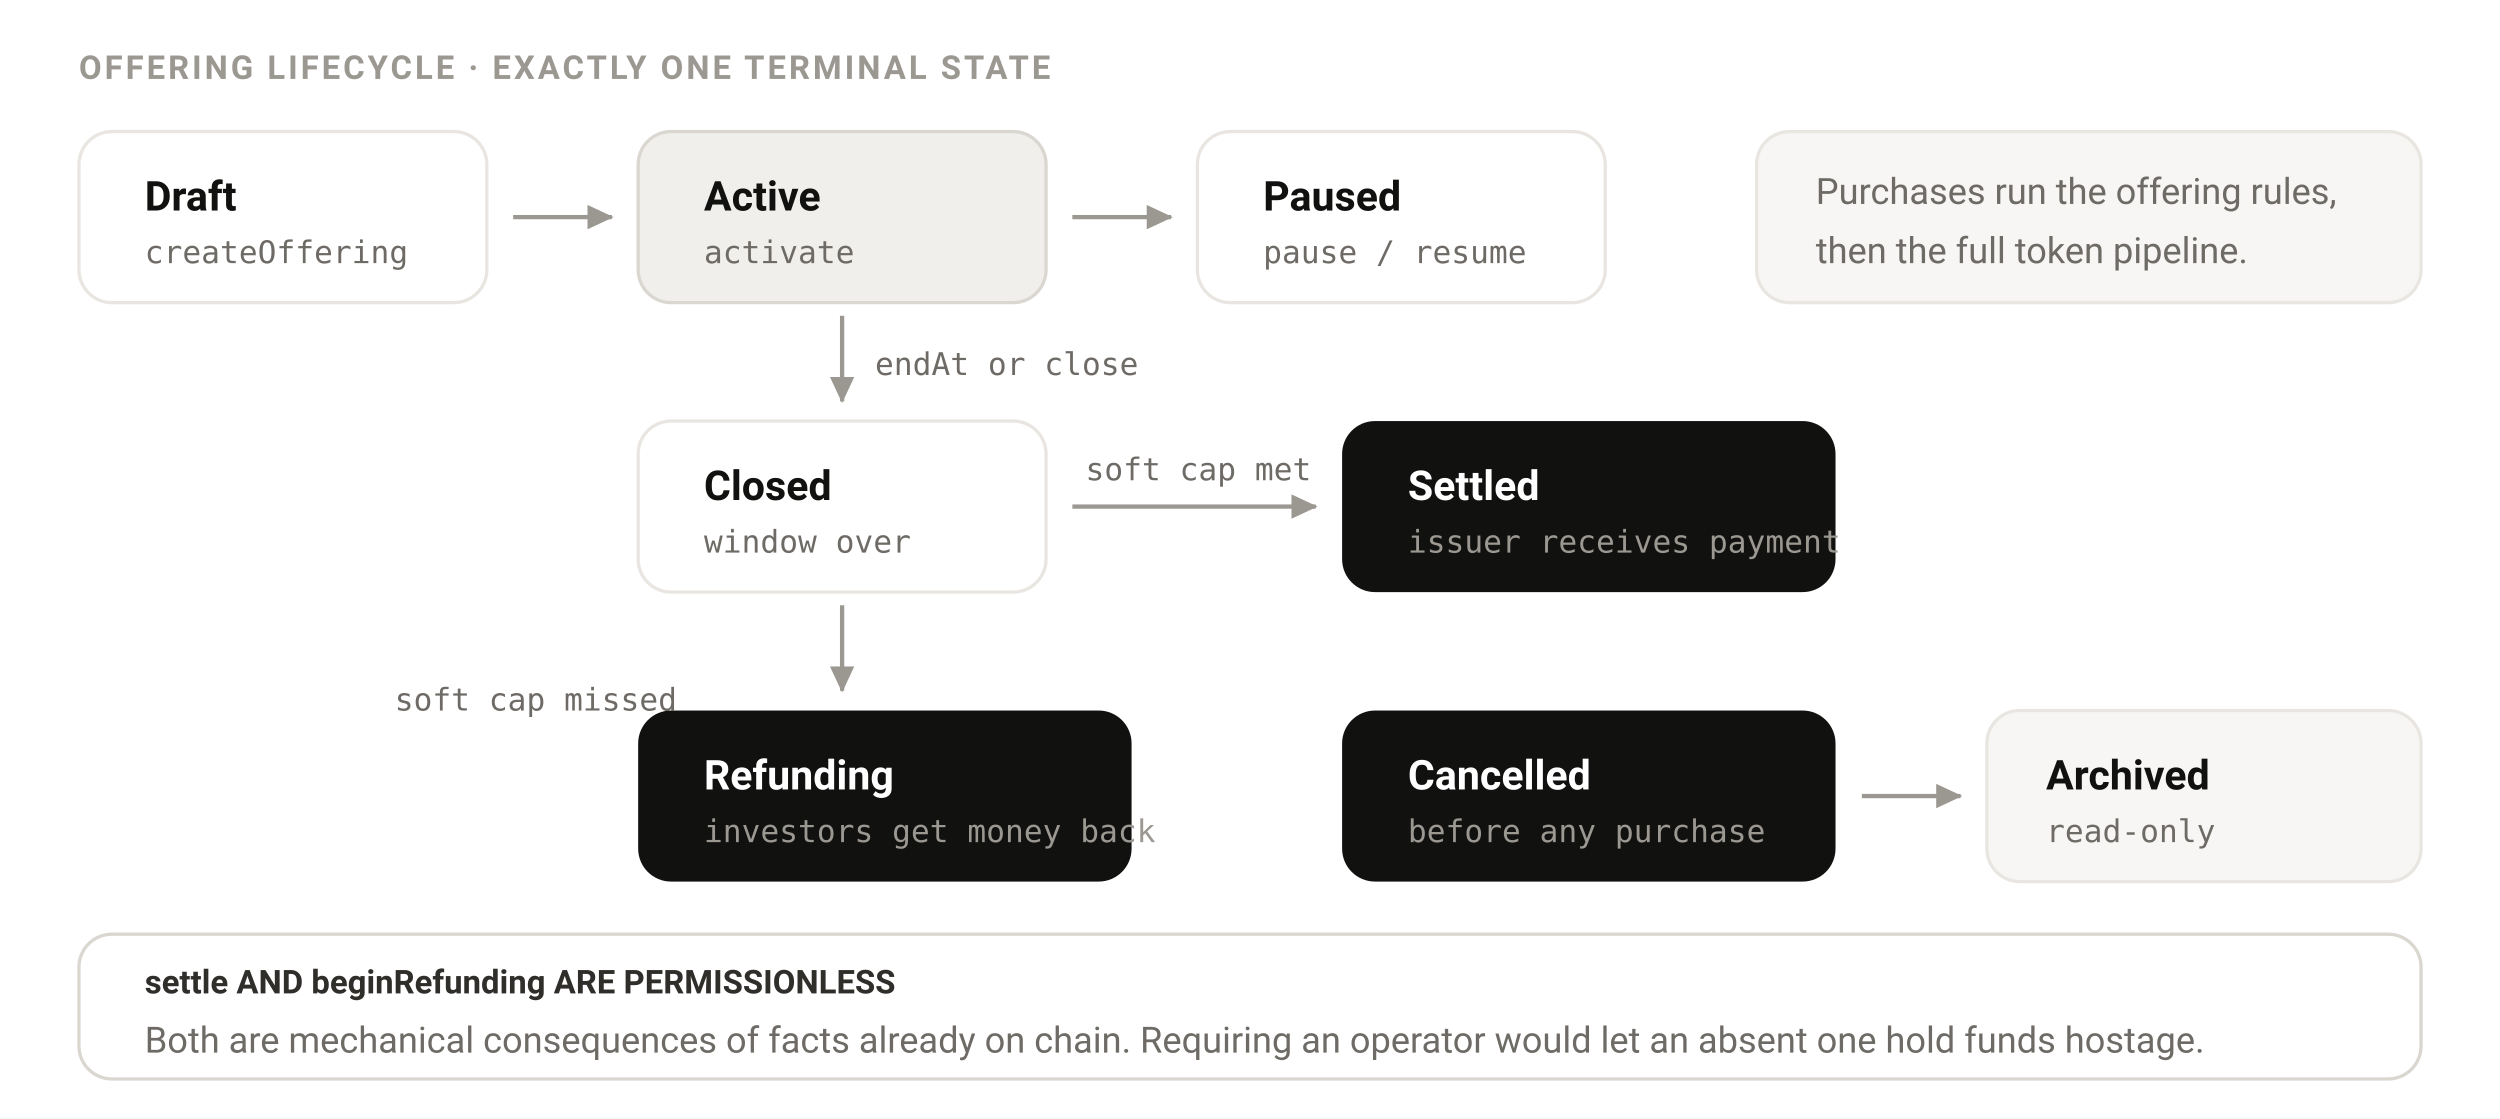
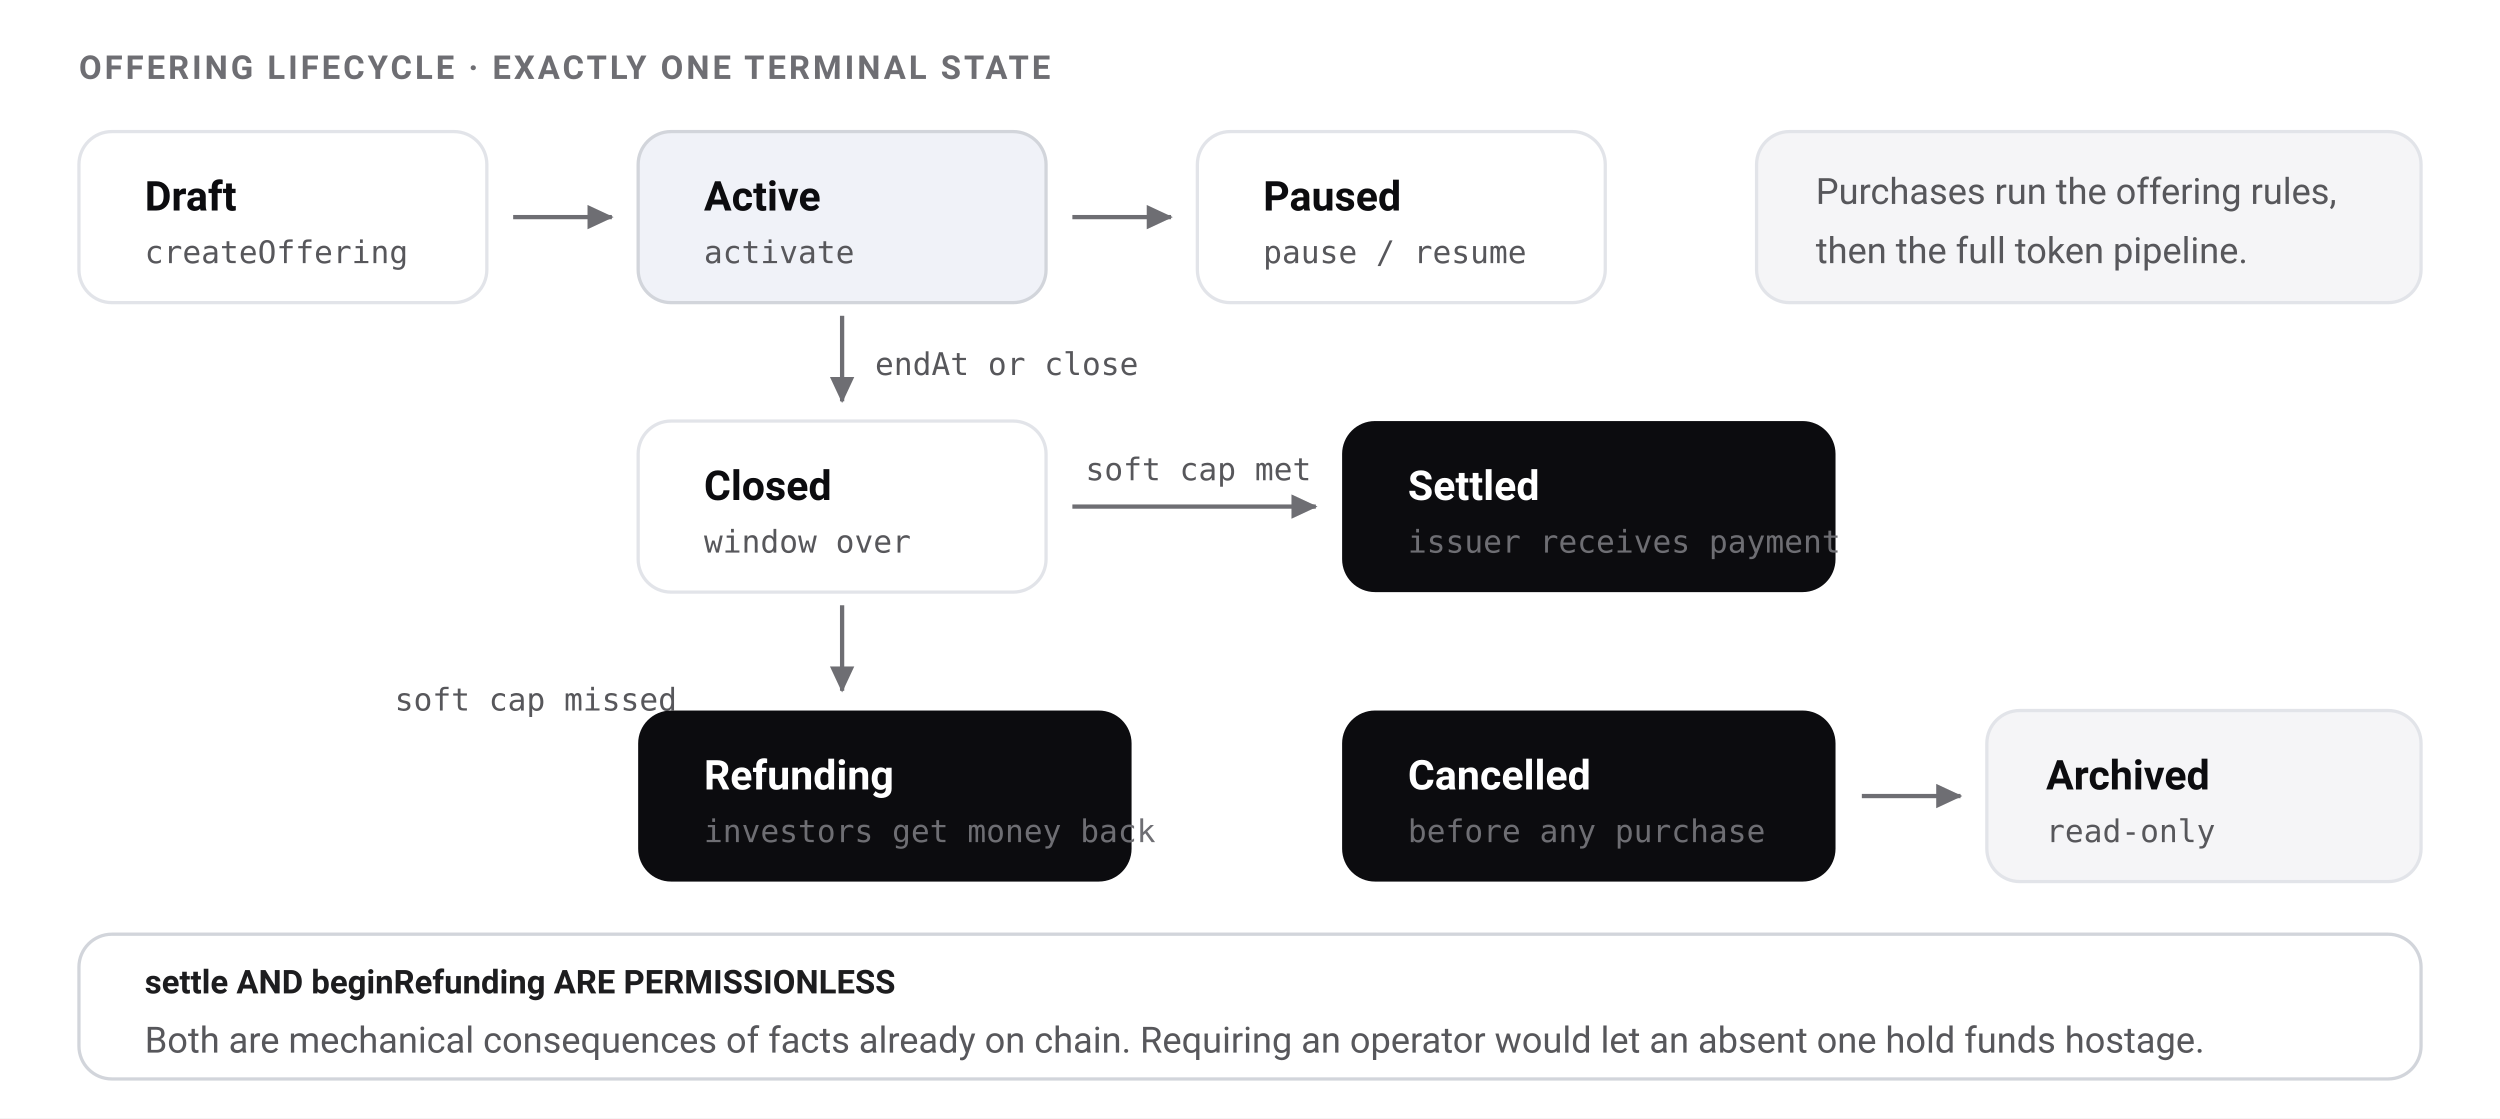
<svg xmlns="http://www.w3.org/2000/svg" viewBox="0 0 760 340" width="760" height="340" class="d-off">
  <style>
- .d-off text{font-family:-apple-system,BlinkMacSystemFont,"Segoe UI",Roboto,Helvetica,Arial,sans-serif;fill:#111110}
- .d-off .lbl{font-size:10px;font-weight:700;letter-spacing:.09em;fill:#9B9791}
+ .d-off text{font-family:-apple-system,BlinkMacSystemFont,"Segoe UI",Roboto,Helvetica,Arial,sans-serif;fill:#0C0C0F}
+ .d-off .lbl{font-size:10px;font-weight:700;letter-spacing:.09em;fill:#6E6E73}
.d-off .st{font-size:12.5px;font-weight:600}
- .d-off .sm{font-size:11px;fill:#6E6B66}
- .d-off .fa{font-size:10px;fill:#9B9791}
- .d-off .mos{font-family:ui-monospace,SFMono-Regular,Menlo,monospace;font-size:9.5px;fill:#6E6B66}
+ .d-off .sm{font-size:11px;fill:#57575B}
+ .d-off .fa{font-size:10px;fill:#6E6E73}
+ .d-off .mos{font-family:ui-monospace,SFMono-Regular,Menlo,monospace;font-size:9.5px;fill:#57575B}
.d-off .i-st{fill:#FFFFFF}
- .d-off .i-sm{fill:#9B9791}
- .d-off .free{fill:#2F2E2B;font-size:10px;font-weight:600}
+ .d-off .i-sm{fill:#6E6E73}
+ .d-off .free{fill:#1D1D1F;font-size:10px;font-weight:600}
</style>
  <defs>
    <marker id="oa" viewBox="0 0 8 8" refX="7" refY="4" markerWidth="6.5" markerHeight="6.5" orient="auto">
-       <path d="M0 0.5 L7.5 4 L0 7.5 Z" fill="#9B9791" />
+       <path d="M0 0.5 L7.5 4 L0 7.5 Z" fill="#6E6E73" />
    </marker>
  </defs>
  <rect width="760" height="340" fill="#FFFFFF" />
  <text class="lbl" x="24" y="24">OFFERING LIFECYCLE · EXACTLY ONE TERMINAL STATE</text>
-   <rect x="24" y="40" width="124" height="52" rx="10" fill="#FFFFFF" stroke="#E9E6E2" />
+   <rect x="24" y="40" width="124" height="52" rx="10" fill="#FFFFFF" stroke="#E2E4E9" />
  <text class="st" x="44" y="64">Draft</text>
  <text class="mos" x="44" y="80">createOffering</text>
-   <path d="M156 66 L186 66" stroke="#9B9791" stroke-width="1.3" marker-end="url(#oa)" fill="none" />
-   <rect x="194" y="40" width="124" height="52" rx="10" fill="#F1EFEC" stroke="#DAD6D0" />
+   <path d="M156 66 L186 66" stroke="#6E6E73" stroke-width="1.3" marker-end="url(#oa)" fill="none" />
+   <rect x="194" y="40" width="124" height="52" rx="10" fill="#F0F2F8" stroke="#D2D5DB" />
  <text class="st" x="214" y="64">Active</text>
  <text class="mos" x="214" y="80">activate</text>
-   <path d="M326 66 L356 66" stroke="#9B9791" stroke-width="1.3" marker-end="url(#oa)" fill="none" />
-   <rect x="364" y="40" width="124" height="52" rx="10" fill="#FFFFFF" stroke="#E9E6E2" />
+   <path d="M326 66 L356 66" stroke="#6E6E73" stroke-width="1.3" marker-end="url(#oa)" fill="none" />
+   <rect x="364" y="40" width="124" height="52" rx="10" fill="#FFFFFF" stroke="#E2E4E9" />
  <text class="st" x="384" y="64">Paused</text>
  <text class="mos" x="384" y="80">pause / resume</text>
-   <rect x="534" y="40" width="202" height="52" rx="10" fill="#F7F6F4" stroke="#E9E6E2" />
+   <rect x="534" y="40" width="202" height="52" rx="10" fill="#F5F5F7" stroke="#E2E4E9" />
  <text class="sm" x="552" y="62">Purchases run the offering rules,</text>
  <text class="sm" x="552" y="80">then the full token pipeline.</text>
-   <path d="M256 96 L256 122" stroke="#9B9791" stroke-width="1.3" marker-end="url(#oa)" fill="none" />
+   <path d="M256 96 L256 122" stroke="#6E6E73" stroke-width="1.3" marker-end="url(#oa)" fill="none" />
  <text class="mos" x="266" y="114">endAt or close</text>
-   <rect x="194" y="128" width="124" height="52" rx="10" fill="#FFFFFF" stroke="#E9E6E2" />
+   <rect x="194" y="128" width="124" height="52" rx="10" fill="#FFFFFF" stroke="#E2E4E9" />
  <text class="st" x="214" y="152">Closed</text>
  <text class="mos" x="214" y="168">window over</text>
-   <path d="M256 184 L256 210" stroke="#9B9791" stroke-width="1.3" marker-end="url(#oa)" fill="none" />
-   <path d="M326 154 L400 154" stroke="#9B9791" stroke-width="1.3" marker-end="url(#oa)" fill="none" />
+   <path d="M256 184 L256 210" stroke="#6E6E73" stroke-width="1.3" marker-end="url(#oa)" fill="none" />
+   <path d="M326 154 L400 154" stroke="#6E6E73" stroke-width="1.3" marker-end="url(#oa)" fill="none" />
  <text class="mos" x="330" y="146">soft cap met</text>
-   <rect x="408" y="128" width="150" height="52" rx="10" fill="#111110" />
+   <rect x="408" y="128" width="150" height="52" rx="10" fill="#0C0C0F" />
  <text class="st i-st" x="428" y="152">Settled</text>
  <text class="mos i-sm" x="428" y="168">issuer receives payment</text>
  <text class="mos" x="120" y="216">soft cap missed</text>
-   <rect x="194" y="216" width="150" height="52" rx="10" fill="#111110" />
+   <rect x="194" y="216" width="150" height="52" rx="10" fill="#0C0C0F" />
  <text class="st i-st" x="214" y="240">Refunding</text>
  <text class="mos i-sm" x="214" y="256">investors get money back</text>
-   <rect x="408" y="216" width="150" height="52" rx="10" fill="#111110" />
+   <rect x="408" y="216" width="150" height="52" rx="10" fill="#0C0C0F" />
  <text class="st i-st" x="428" y="240">Cancelled</text>
  <text class="mos i-sm" x="428" y="256">before any purchase</text>
-   <path d="M566 242 L596 242" stroke="#9B9791" stroke-width="1.3" marker-end="url(#oa)" fill="none" />
-   <rect x="604" y="216" width="132" height="52" rx="10" fill="#F7F6F4" stroke="#E9E6E2" />
+   <path d="M566 242 L596 242" stroke="#6E6E73" stroke-width="1.3" marker-end="url(#oa)" fill="none" />
+   <rect x="604" y="216" width="132" height="52" rx="10" fill="#F5F5F7" stroke="#E2E4E9" />
  <text class="st" x="622" y="240">Archived</text>
  <text class="mos" x="622" y="256">read-only</text>
-   <rect x="24" y="284" width="712" height="44" rx="10" fill="#FFFFFF" stroke="#DAD6D0" />
+   <rect x="24" y="284" width="712" height="44" rx="10" fill="#FFFFFF" stroke="#D2D5DB" />
  <text class="free" x="44" y="302">settle AND beginRefunding ARE PERMISSIONLESS</text>
  <text class="sm" x="44" y="320">Both are mechanical consequences of facts already on chain. Requiring an operator would let an absent one hold funds hostage.</text>
</svg>
